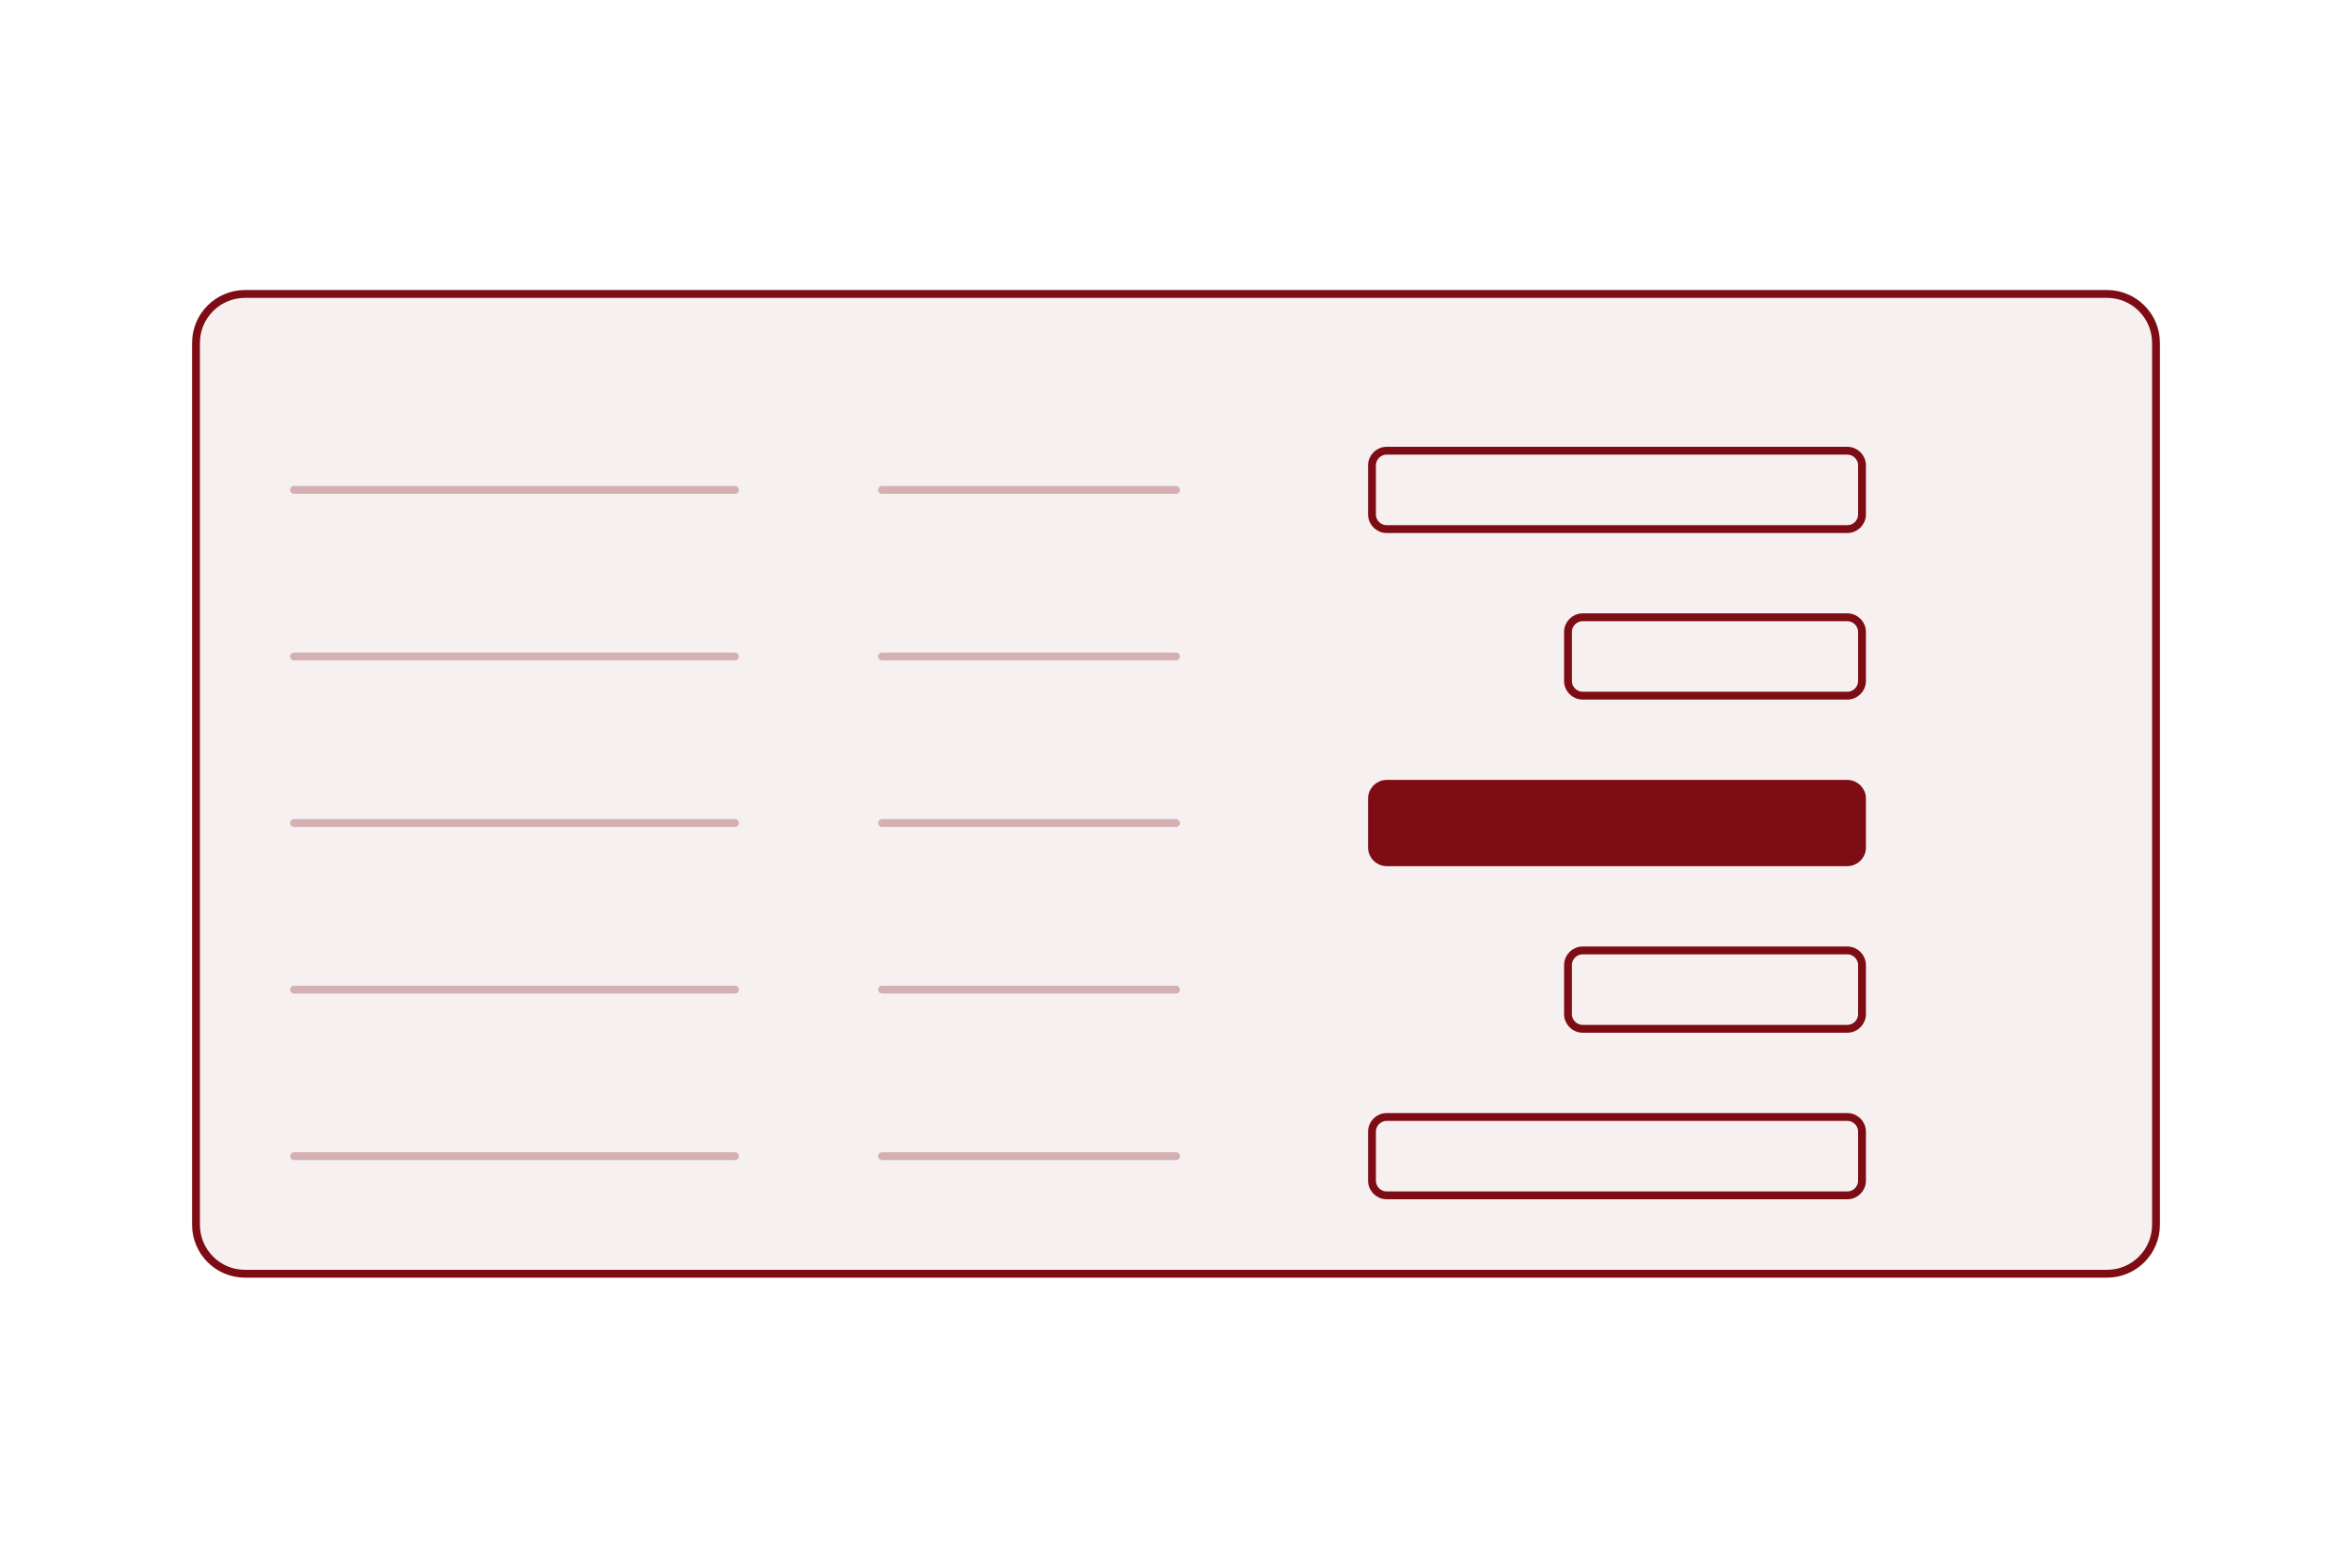
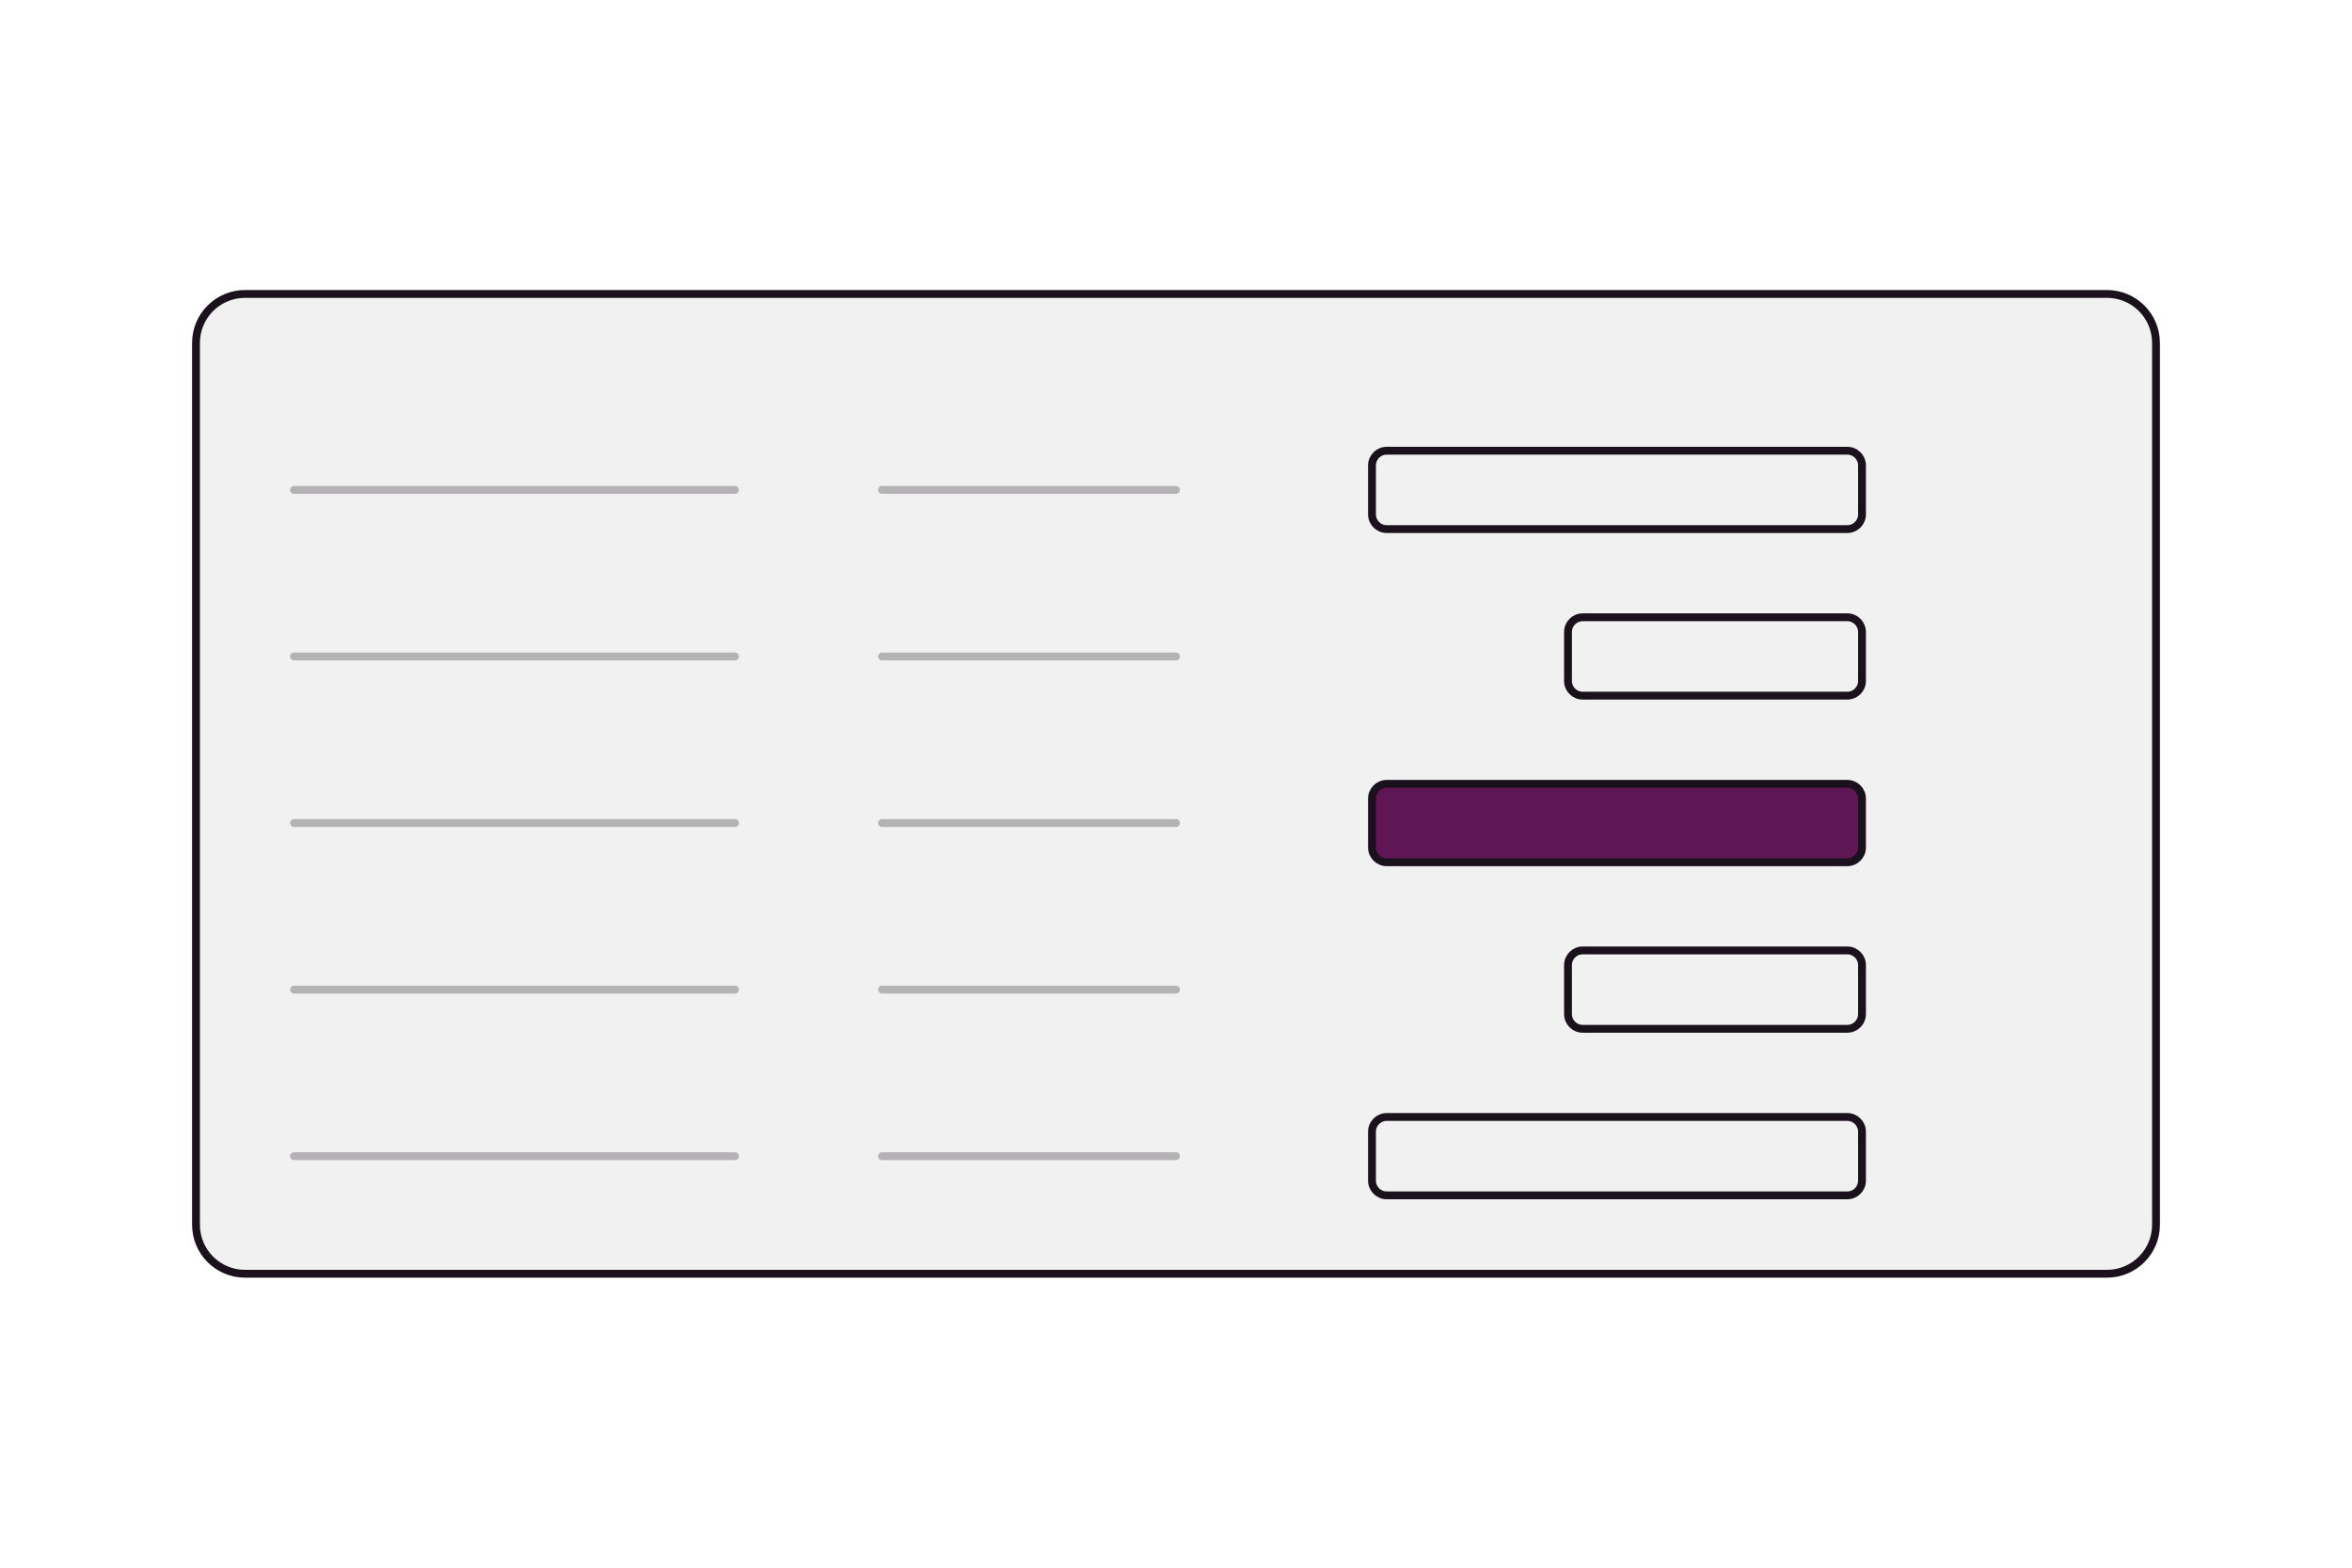
<svg xmlns="http://www.w3.org/2000/svg" viewBox="0 0 480 320" fill="none" stroke-width="1.6" stroke-linecap="round" stroke-linejoin="round">
-   <rect x="40" y="60" width="400" height="200" rx="10" stroke="#7d0c14" fill="rgba(125,12,20,.06)" />
-   <path d="M60 100h90" stroke="rgba(125,12,20,.28)" />
-   <path d="M180 100h60" stroke="rgba(125,12,20,.28)" />
-   <rect x="280" y="92" width="100" height="16" rx="3" fill="none" stroke="#7d0c14" />
-   <path d="M60 134h90" stroke="rgba(125,12,20,.28)" />
-   <path d="M180 134h60" stroke="rgba(125,12,20,.28)" />
-   <rect x="320" y="126" width="60" height="16" rx="3" fill="none" stroke="#7d0c14" />
-   <path d="M60 168h90" stroke="rgba(125,12,20,.28)" />
-   <path d="M180 168h60" stroke="rgba(125,12,20,.28)" />
-   <rect x="280" y="160" width="100" height="16" rx="3" fill="#7d0c14" stroke="#7d0c14" />
-   <path d="M60 202h90" stroke="rgba(125,12,20,.28)" />
-   <path d="M180 202h60" stroke="rgba(125,12,20,.28)" />
-   <rect x="320" y="194" width="60" height="16" rx="3" fill="none" stroke="#7d0c14" />
-   <path d="M60 236h90" stroke="rgba(125,12,20,.28)" />
-   <path d="M180 236h60" stroke="rgba(125,12,20,.28)" />
-   <rect x="280" y="228" width="100" height="16" rx="3" fill="none" stroke="#7d0c14" />
+   <rect x="40" y="60" width="400" height="200" rx="10" stroke="#1b111d" fill="rgba(27,17,29,.06)" />
+   <path d="M60 100h90" stroke="rgba(27,17,29,.28)" />
+   <path d="M180 100h60" stroke="rgba(27,17,29,.28)" />
+   <rect x="280" y="92" width="100" height="16" rx="3" fill="none" stroke="#1b111d" />
+   <path d="M60 134h90" stroke="rgba(27,17,29,.28)" />
+   <path d="M180 134h60" stroke="rgba(27,17,29,.28)" />
+   <rect x="320" y="126" width="60" height="16" rx="3" fill="none" stroke="#1b111d" />
+   <path d="M60 168h90" stroke="rgba(27,17,29,.28)" />
+   <path d="M180 168h60" stroke="rgba(27,17,29,.28)" />
+   <rect x="280" y="160" width="100" height="16" rx="3" fill="#5e1654" stroke="#1b111d" />
+   <path d="M60 202h90" stroke="rgba(27,17,29,.28)" />
+   <path d="M180 202h60" stroke="rgba(27,17,29,.28)" />
+   <rect x="320" y="194" width="60" height="16" rx="3" fill="none" stroke="#1b111d" />
+   <path d="M60 236h90" stroke="rgba(27,17,29,.28)" />
+   <path d="M180 236h60" stroke="rgba(27,17,29,.28)" />
+   <rect x="280" y="228" width="100" height="16" rx="3" fill="none" stroke="#1b111d" />
</svg>
